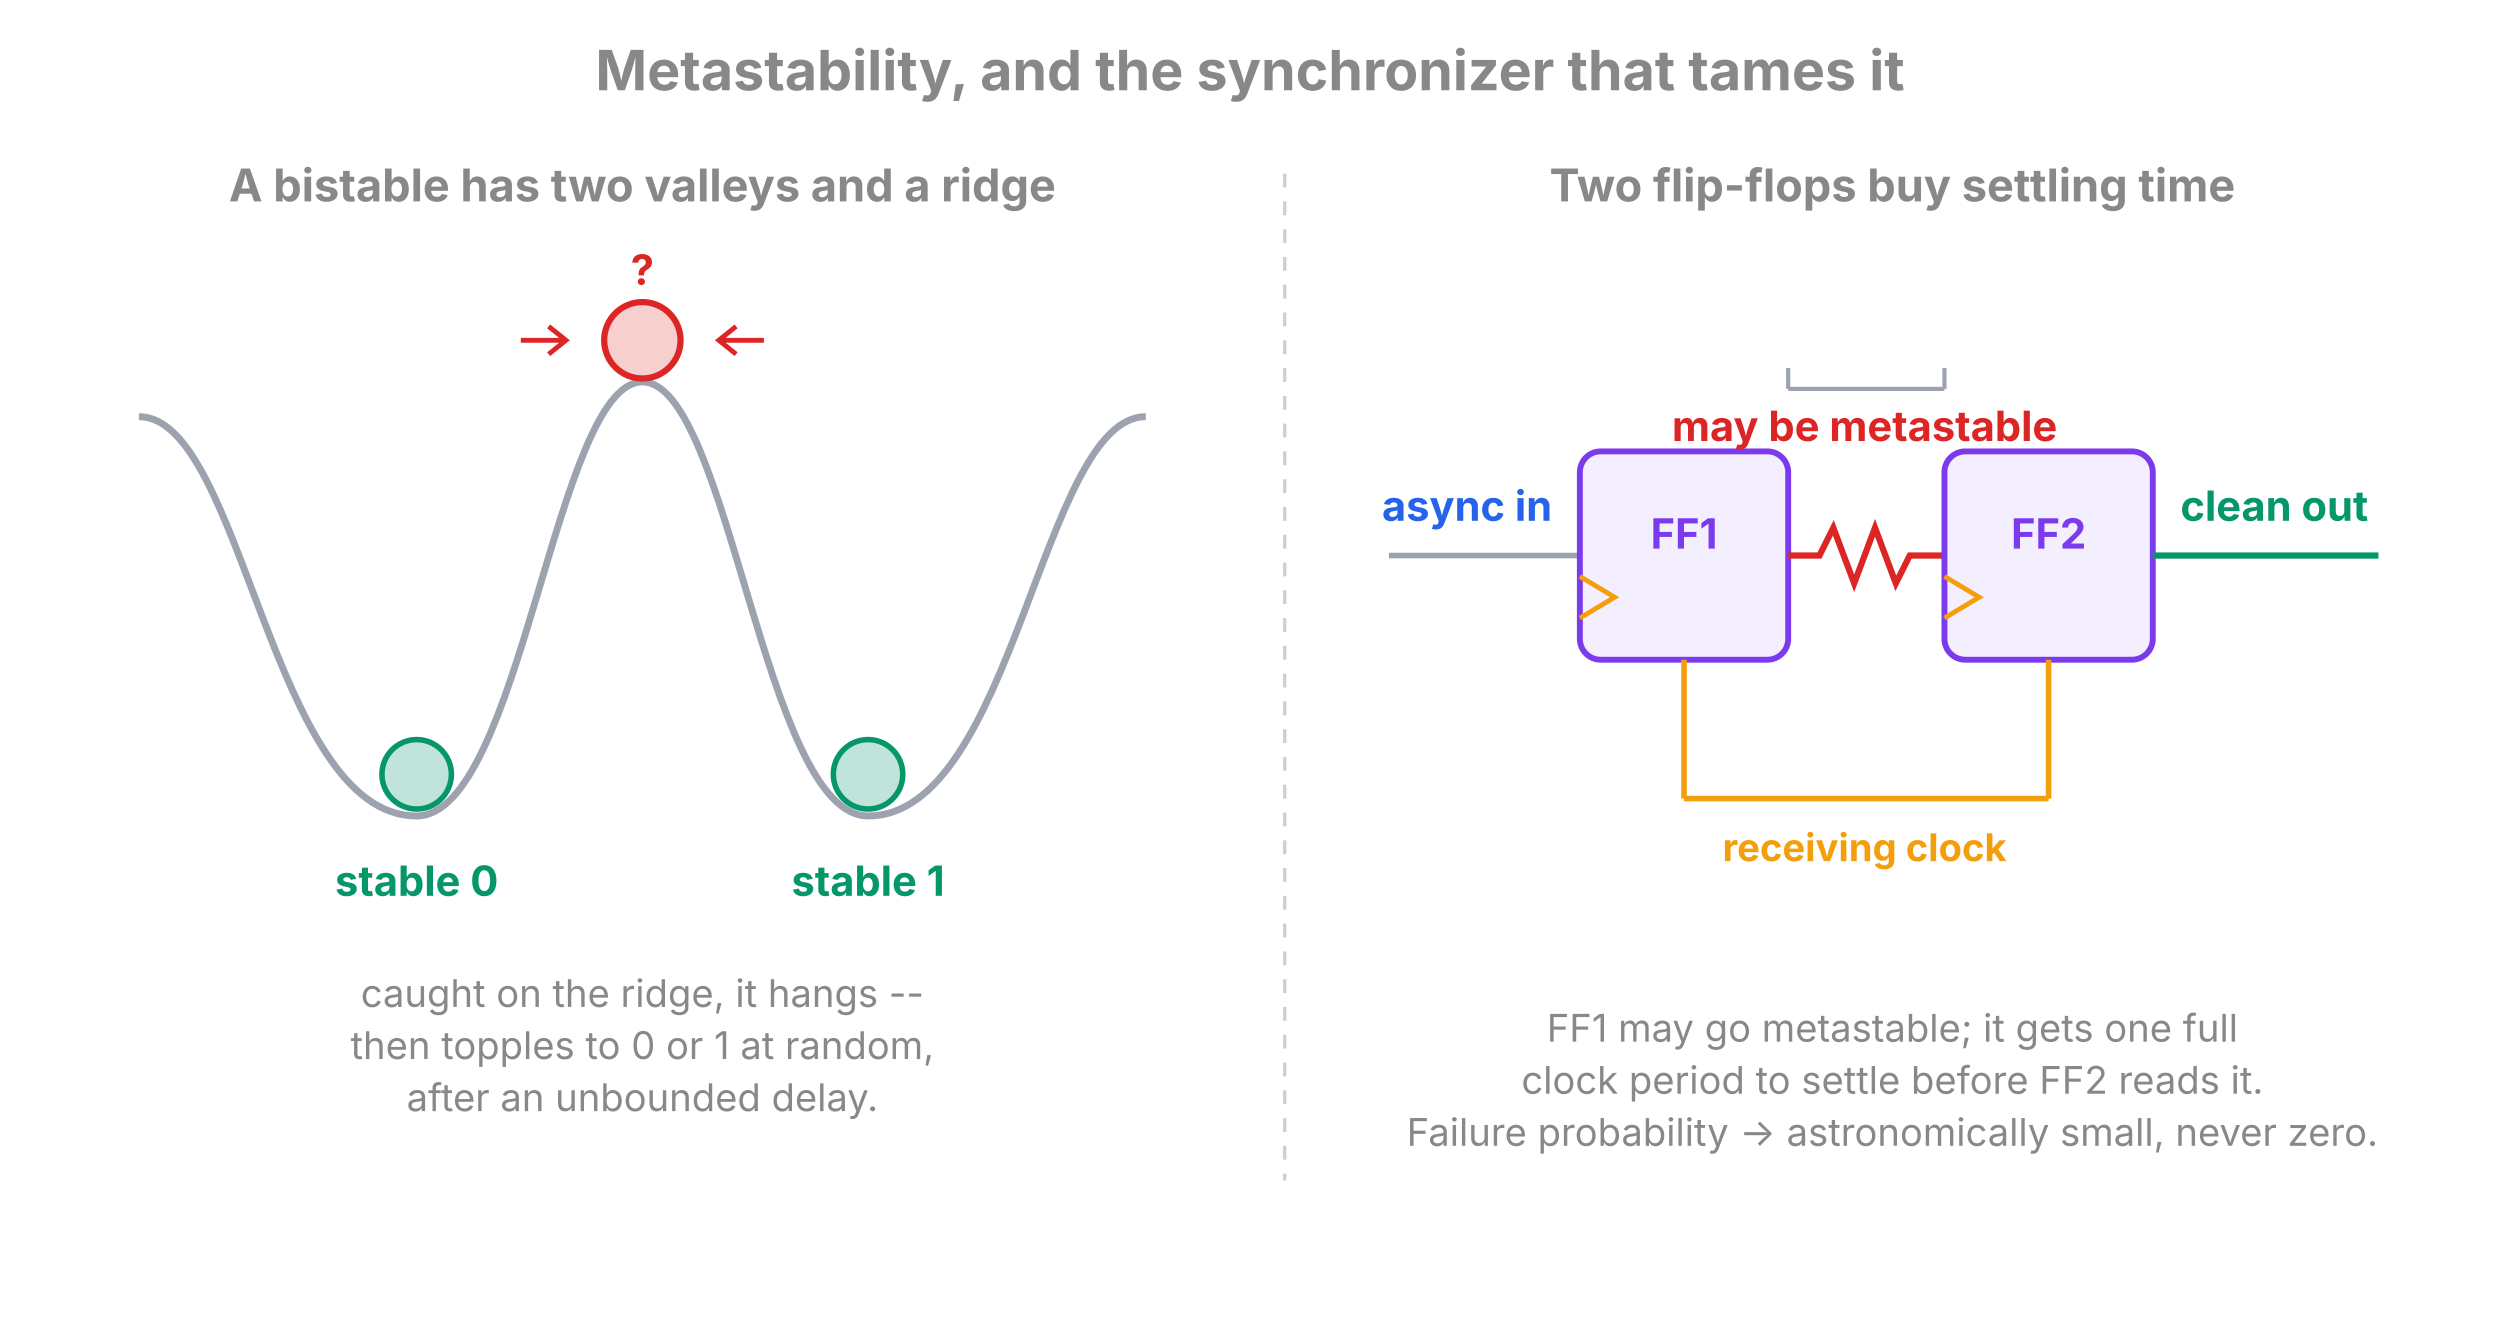
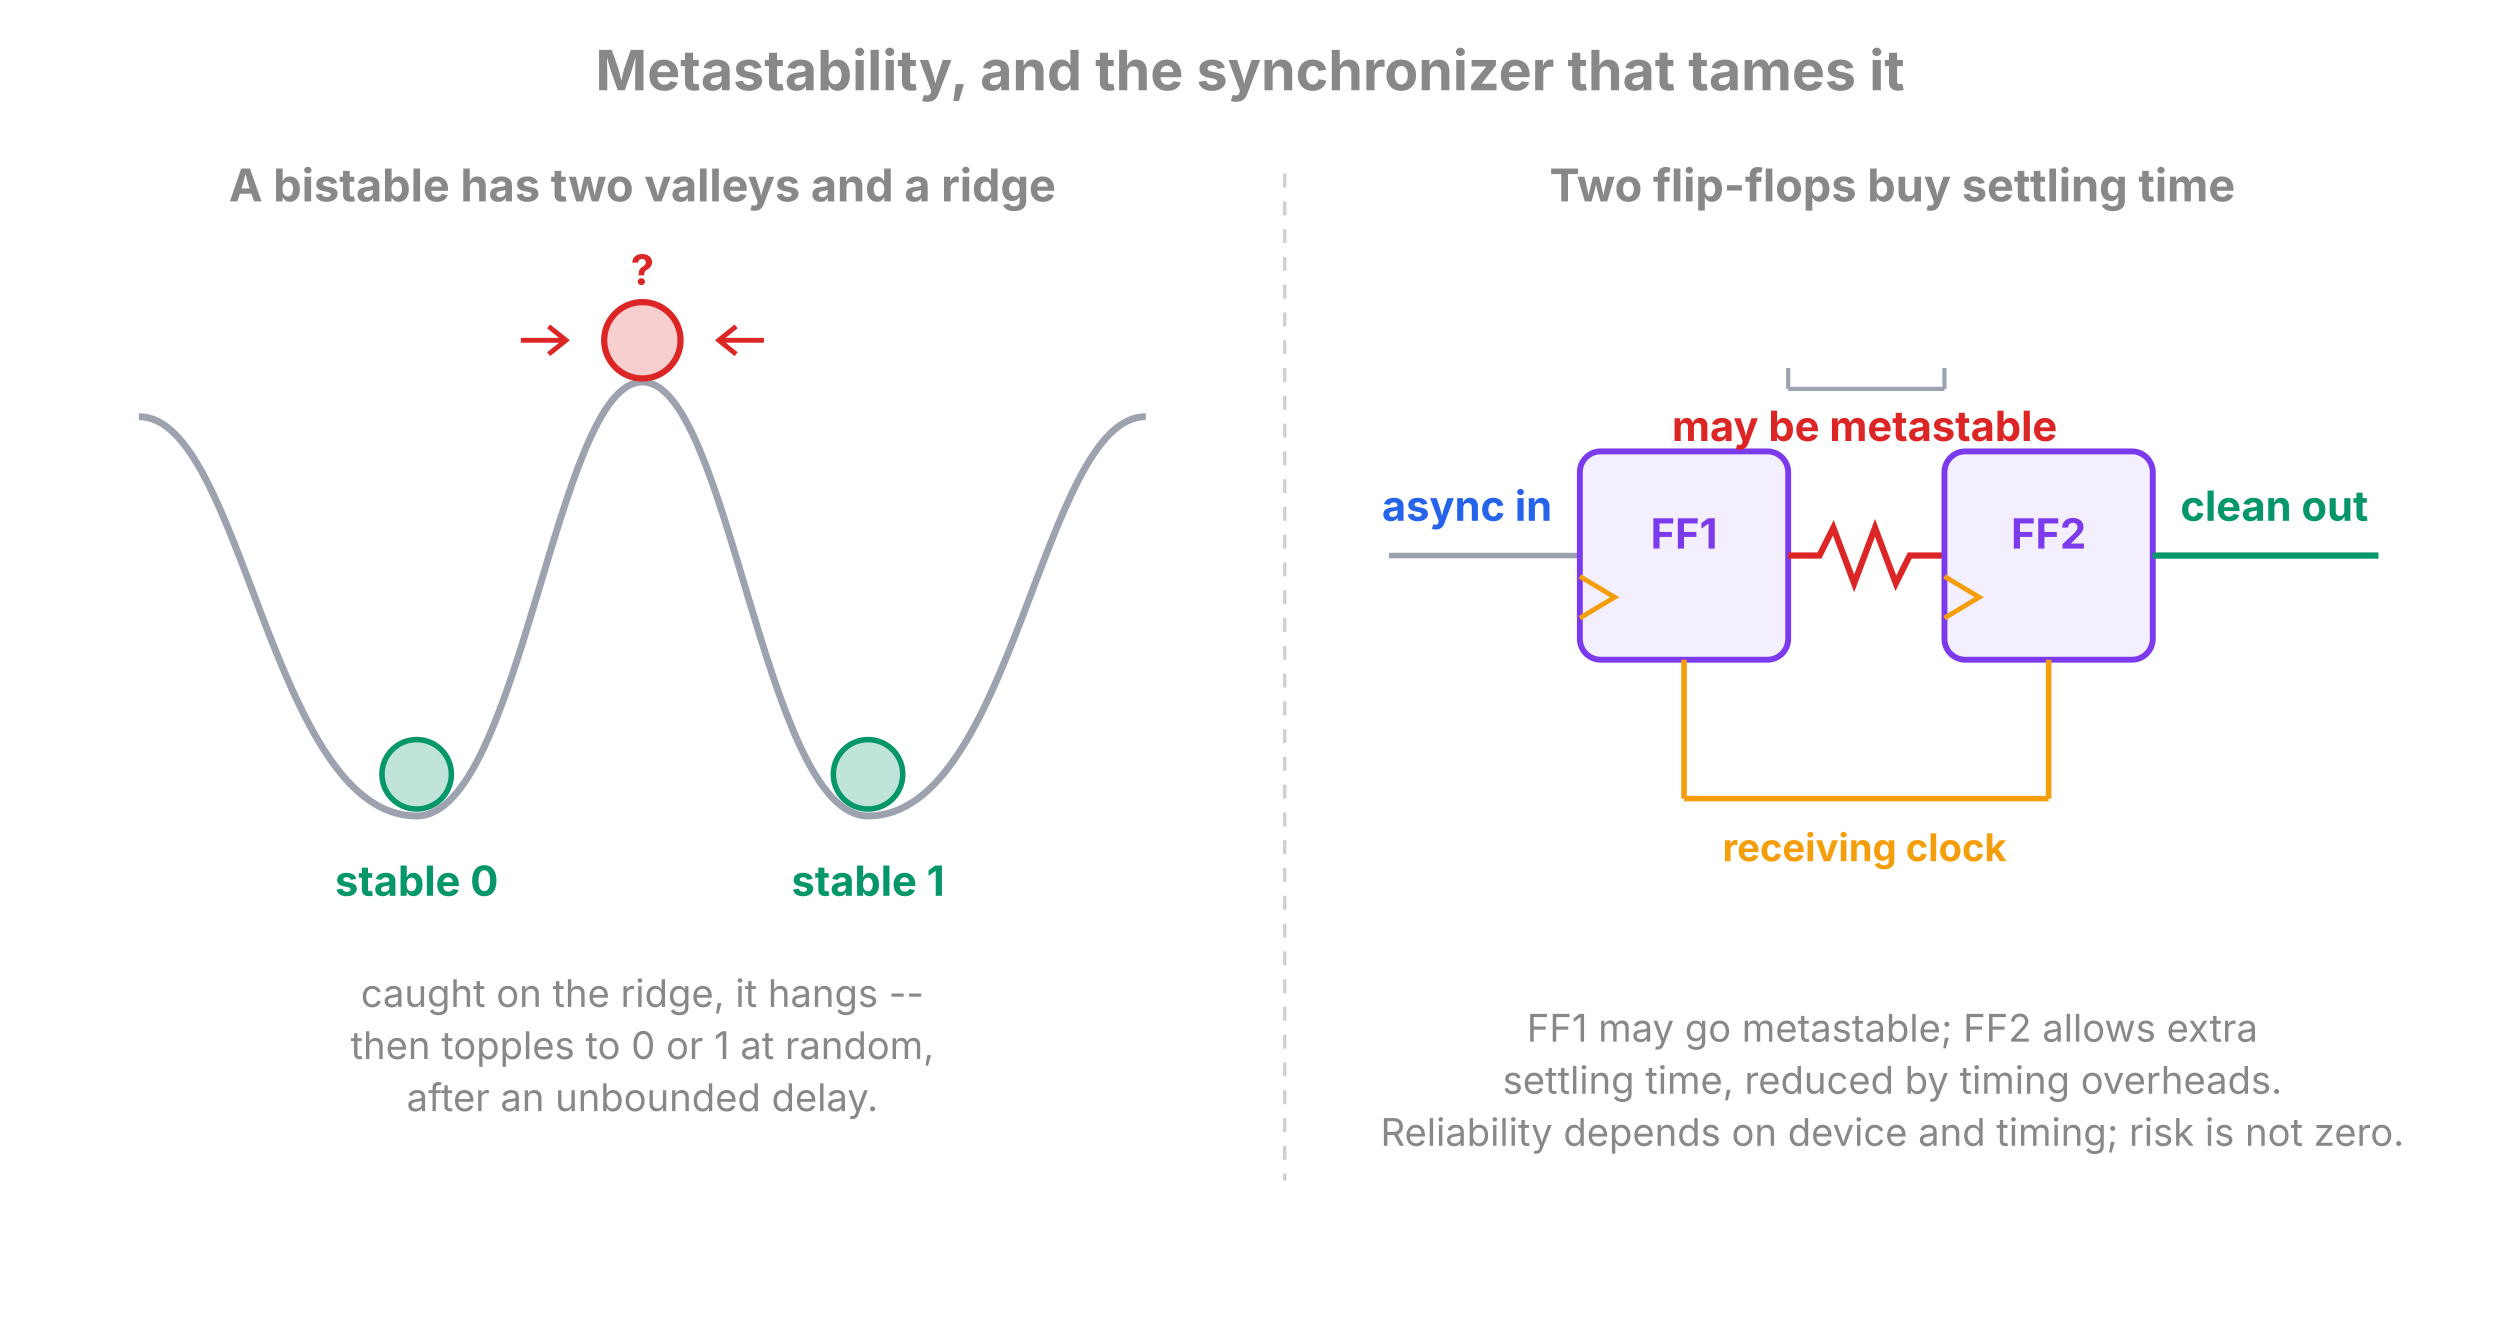
<svg xmlns="http://www.w3.org/2000/svg" viewBox="0 0 720 380" width="100%">
  <style>
    text { font-family: system-ui, -apple-system, sans-serif; fill: #888; }
    .title { font-size: 16px; font-weight: 700; }
    .sub   { font-size: 13px; font-weight: 700; }
    .bad   { font-size: 12px; font-weight: 700; fill: #dc2626; }
    .good  { font-size: 12px; font-weight: 700; fill: #059669; }
    .in    { font-size: 12px; font-weight: 700; fill: #2563eb; }
    .blk   { font-size: 12px; font-weight: 700; fill: #7c3aed; }
    .clk   { font-size: 11px; font-weight: 700; fill: #f59e0b; }
    .cap   { font-size: 11px; }
  </style>
  <text x="360" y="26" class="title" text-anchor="middle">Metastability, and the synchronizer that tames it</text>
  <text x="185" y="58" class="sub" text-anchor="middle">A bistable has two valleys and a ridge</text>
  <path d="M40 120 C 70 120 78 235 120 235 C 150 235 160 110 185 110 C 210 110 220 235 250 235 C 292 235 300 120 330 120" fill="none" stroke="#9ca3af" stroke-width="2" />
  <circle cx="120" cy="223" r="10" fill="rgba(5,150,105,0.25)" stroke="#059669" stroke-width="1.6" />
  <text x="120" y="258" class="good" text-anchor="middle">stable 0</text>
  <circle cx="250" cy="223" r="10" fill="rgba(5,150,105,0.25)" stroke="#059669" stroke-width="1.6" />
  <text x="250" y="258" class="good" text-anchor="middle">stable 1</text>
  <circle cx="185" cy="98" r="11" fill="rgba(220,38,38,0.22)" stroke="#dc2626" stroke-width="1.8" />
  <text x="185" y="82" class="bad" text-anchor="middle">?</text>
  <path d="M150 98 L163 98 M158 94 L163 98 L158 102" fill="none" stroke="#dc2626" stroke-width="1.4" />
  <path d="M220 98 L207 98 M212 94 L207 98 L212 102" fill="none" stroke="#dc2626" stroke-width="1.4" />
  <text x="185" y="290" class="cap" text-anchor="middle">caught on the ridge, it hangs --</text>
  <text x="185" y="305" class="cap" text-anchor="middle">then topples to 0 or 1 at random,</text>
  <text x="185" y="320" class="cap" text-anchor="middle">after an unbounded delay.</text>
  <line x1="370" y1="50" x2="370" y2="340" stroke="#9ca3af" stroke-width="1" stroke-dasharray="4 4" opacity="0.5" />
  <text x="545" y="58" class="sub" text-anchor="middle">Two flip-flops buy settling time</text>
  <text x="398" y="150" class="in" text-anchor="start">async in</text>
  <line x1="400" y1="160" x2="455" y2="160" stroke="#9ca3af" stroke-width="1.6" />
  <rect x="455" y="130" width="60" height="60" rx="6" fill="rgba(124,58,237,0.08)" stroke="#7c3aed" stroke-width="1.7" />
  <text x="485" y="158" class="blk" text-anchor="middle">FF1</text>
  <path d="M455 178 l10 -6 l-10 -6" fill="none" stroke="#f59e0b" stroke-width="1.4" />
  <polyline points="515,160 524,160 528,152 534,168 540,152 546,168 550,160 560,160" fill="none" stroke="#dc2626" stroke-width="1.8" />
  <text x="537" y="127" class="bad" text-anchor="middle">may be metastable</text>
  <rect x="560" y="130" width="60" height="60" rx="6" fill="rgba(124,58,237,0.08)" stroke="#7c3aed" stroke-width="1.7" />
  <text x="590" y="158" class="blk" text-anchor="middle">FF2</text>
  <path d="M560 178 l10 -6 l-10 -6" fill="none" stroke="#f59e0b" stroke-width="1.4" />
  <line x1="620" y1="160" x2="685" y2="160" stroke="#059669" stroke-width="1.8" />
  <text x="655" y="150" class="good" text-anchor="middle">clean out</text>
  <line x1="485" y1="230" x2="590" y2="230" stroke="#f59e0b" stroke-width="1.6" />
  <line x1="485" y1="190" x2="485" y2="230" stroke="#f59e0b" stroke-width="1.6" />
  <line x1="590" y1="190" x2="590" y2="230" stroke="#f59e0b" stroke-width="1.6" />
  <text x="537" y="248" class="clk" text-anchor="middle">receiving clock</text>
  <line x1="515" y1="112" x2="560" y2="112" stroke="#9ca3af" stroke-width="1.2" />
  <line x1="515" y1="106" x2="515" y2="112" stroke="#9ca3af" stroke-width="1.2" />
  <line x1="560" y1="106" x2="560" y2="112" stroke="#9ca3af" stroke-width="1.2" />
-   <text x="545" y="300" class="cap" text-anchor="middle">FF1 may go metastable; it gets one full</text>
-   <text x="545" y="315" class="cap" text-anchor="middle">clock period to settle before FF2 reads it.</text>
-   <text x="545" y="330" class="cap" text-anchor="middle">Failure probability -&gt; astronomically small, never zero.</text>
+   <text x="545" y="300" class="cap" text-anchor="middle">FF1 may go metastable; FF2 allows extra</text>
+   <text x="545" y="315" class="cap" text-anchor="middle">settling time, reduced by timing overheads.</text>
+   <text x="545" y="330" class="cap" text-anchor="middle">Reliability depends on device and timing; risk is not zero.</text>
</svg>
